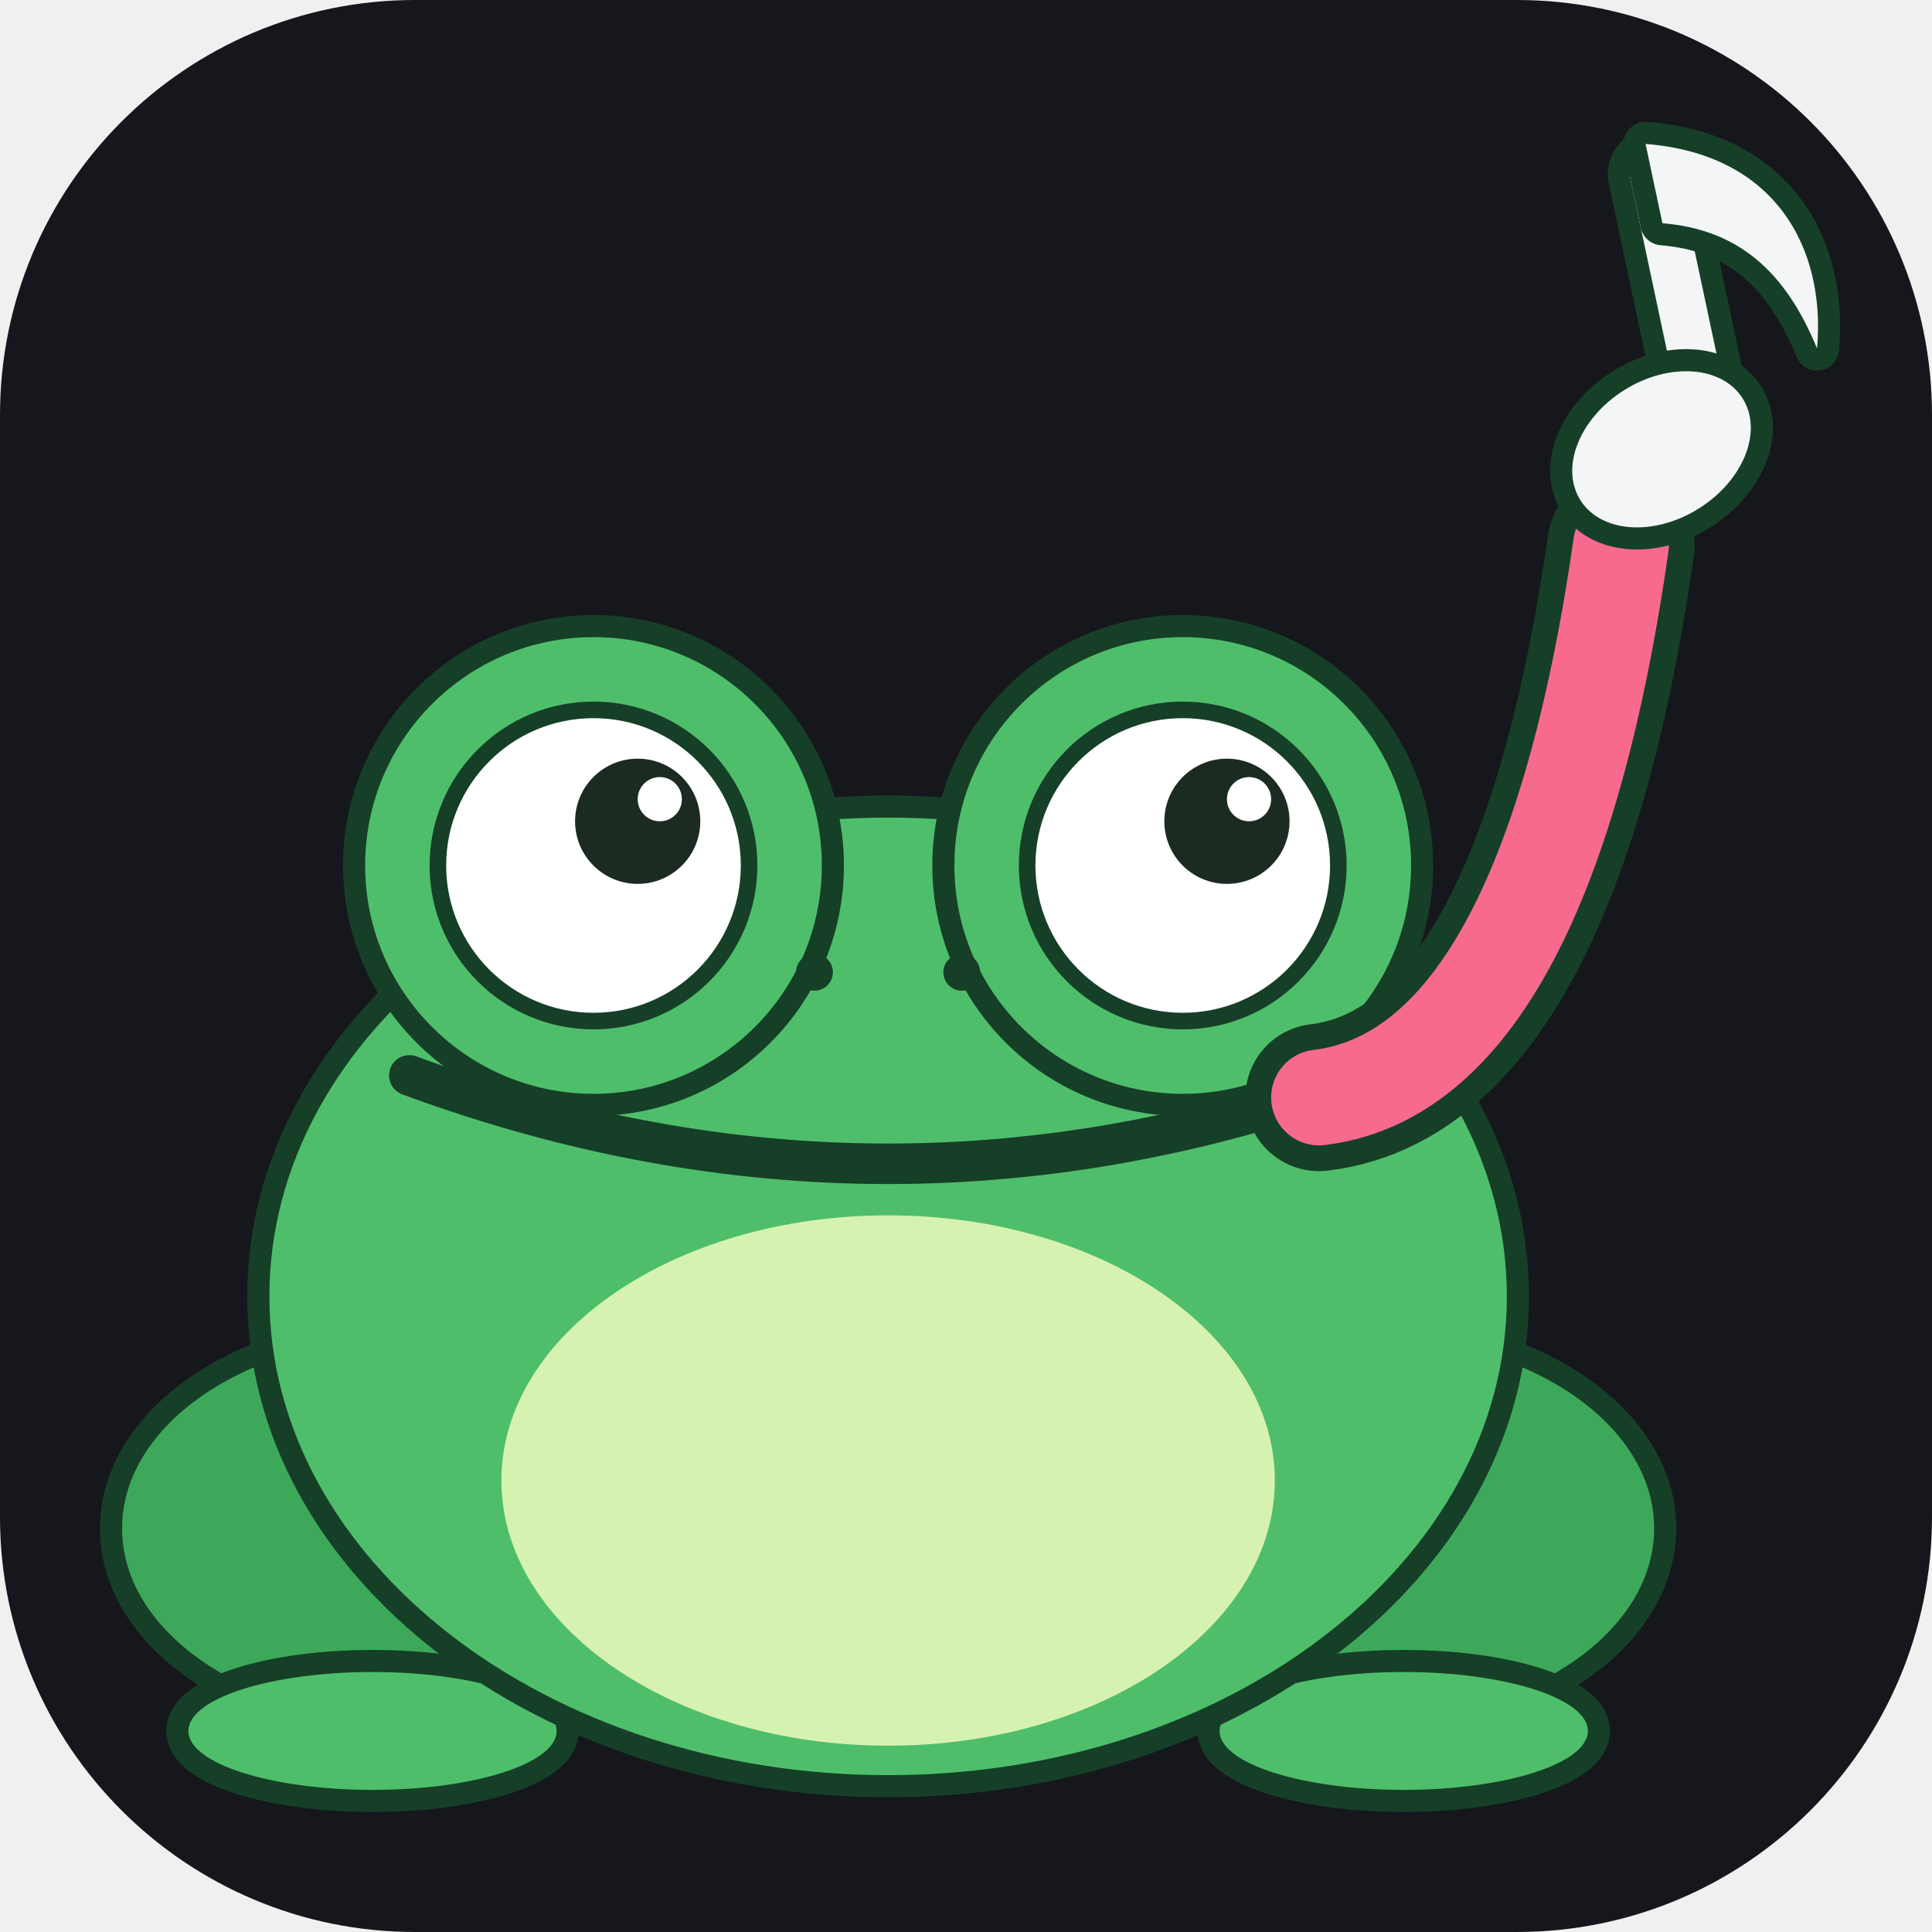
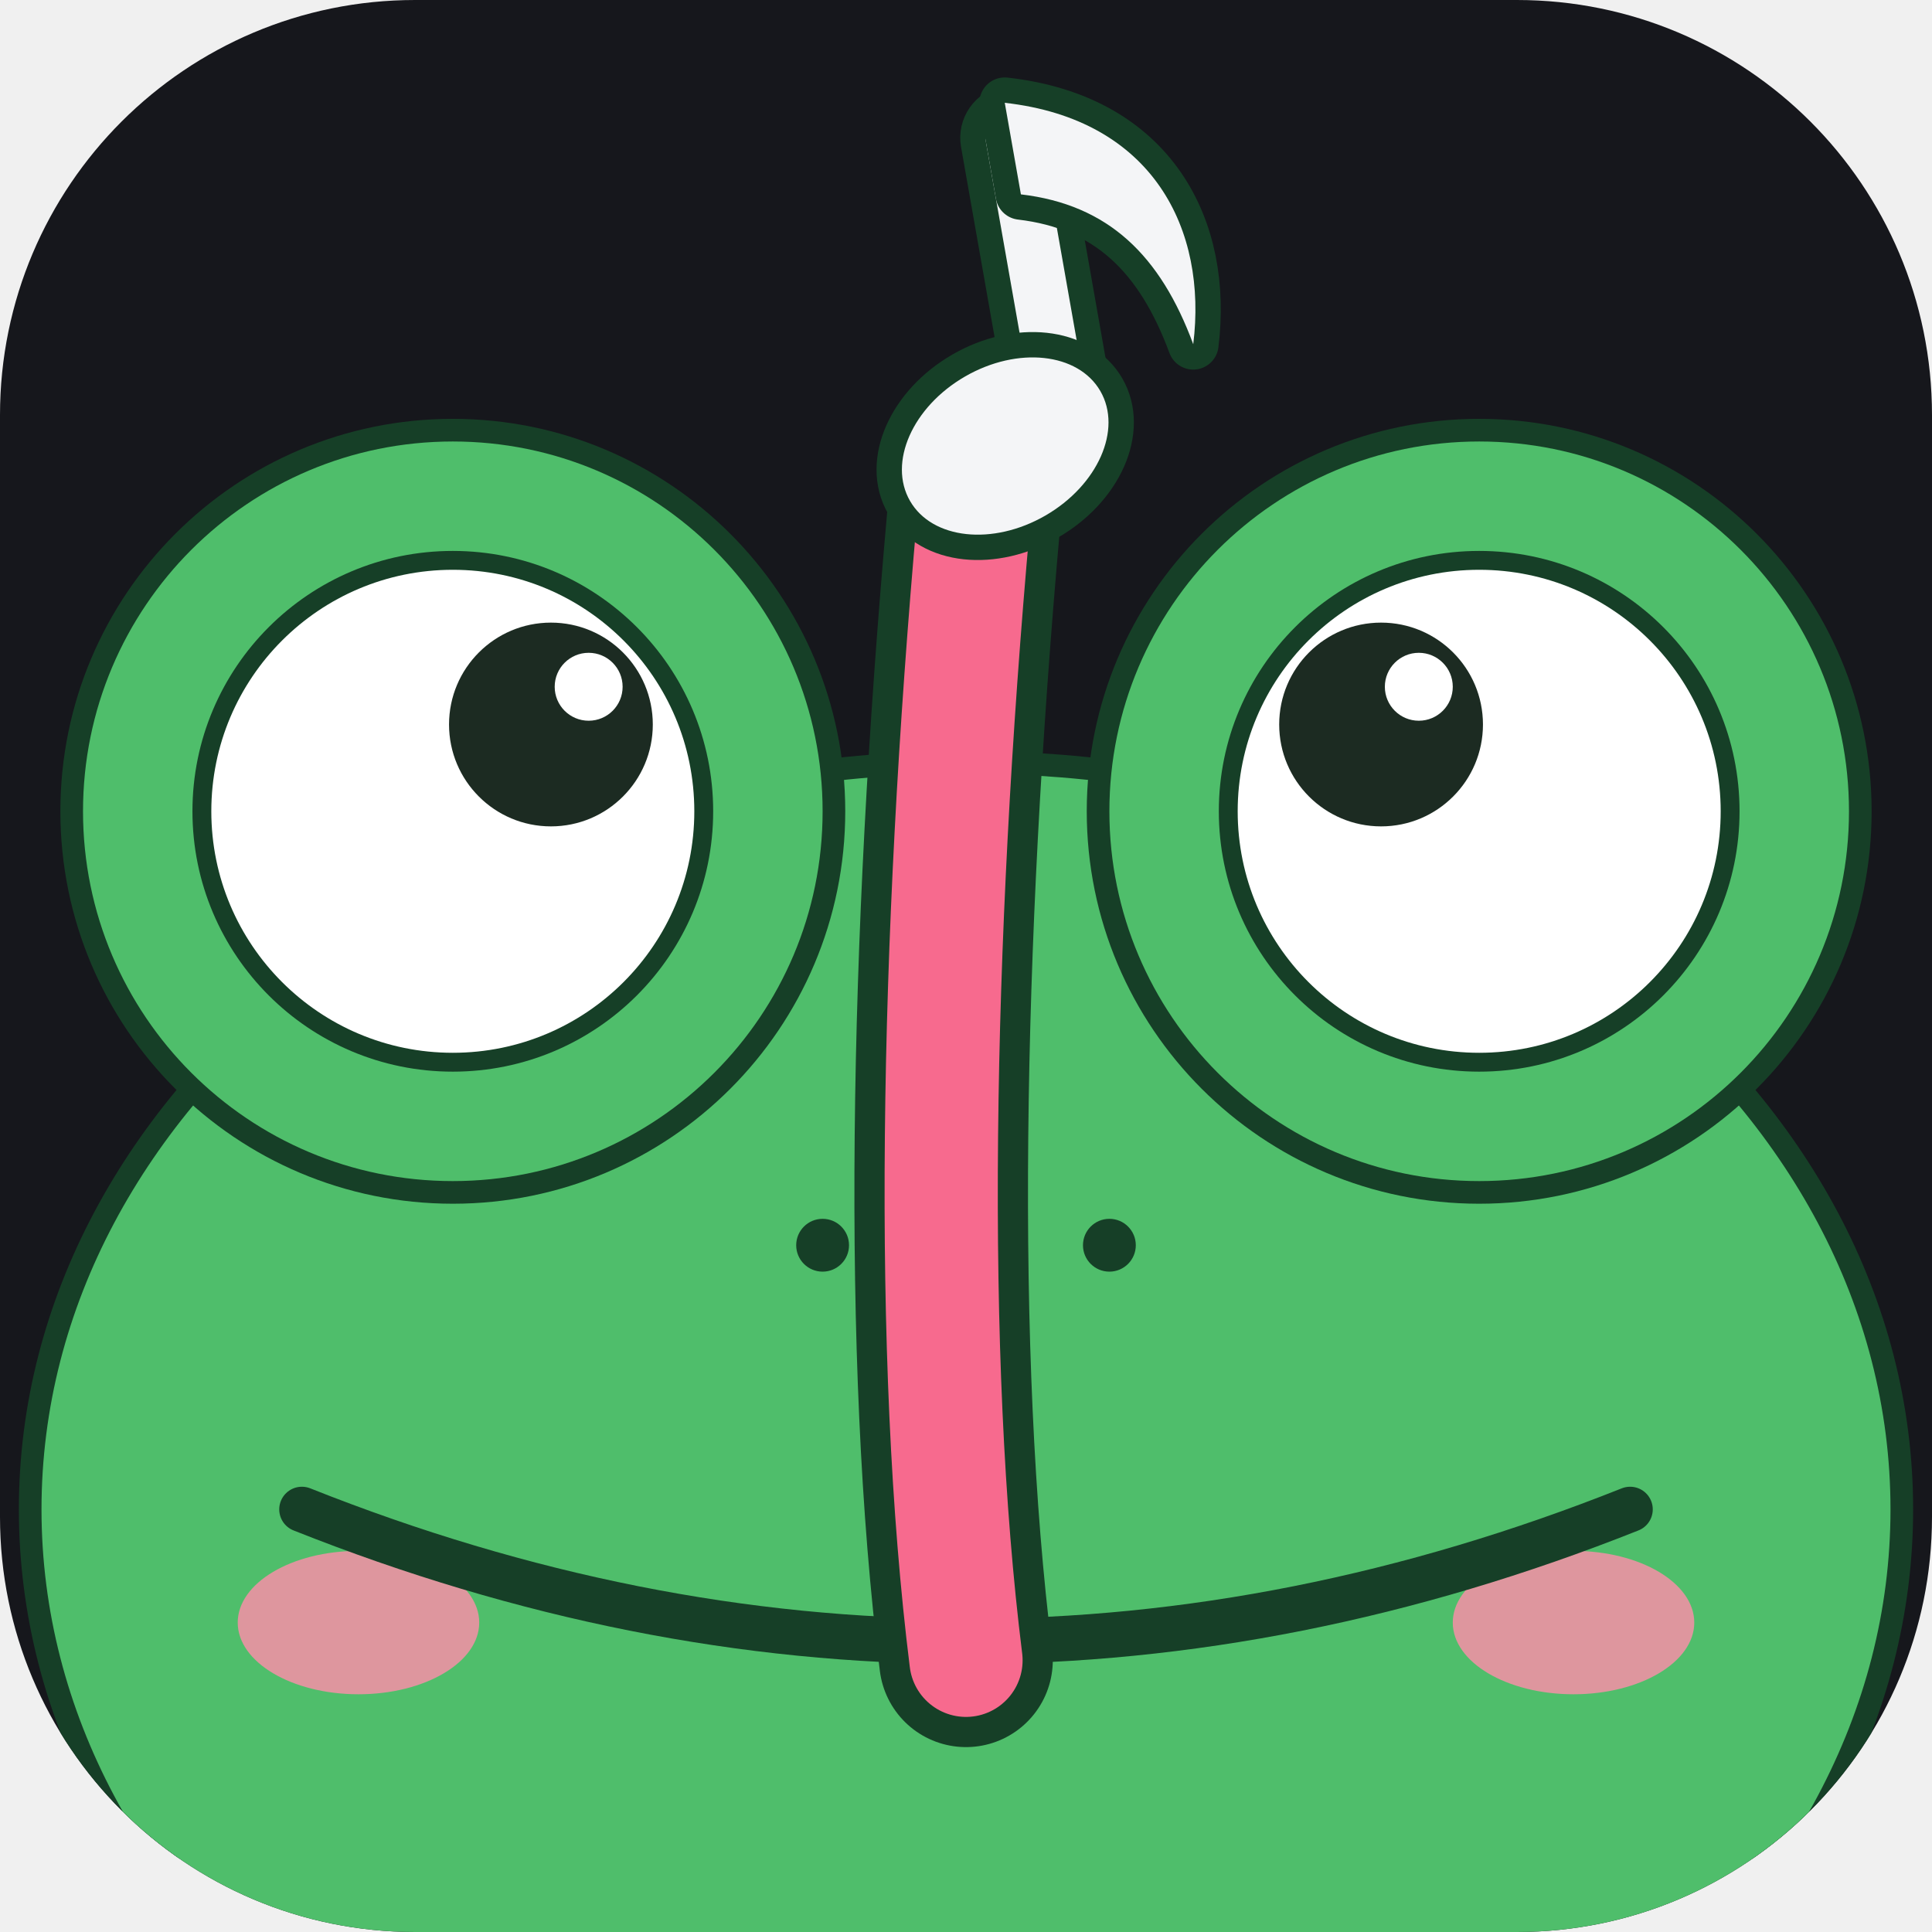
<svg xmlns="http://www.w3.org/2000/svg" viewBox="0 0 512 512">
+   <defs>
+     <clipPath id="tile">
+       <rect width="512" height="512" rx="110" />
+     </clipPath>
+   </defs>
  <rect width="512" height="512" rx="110" fill="#16171c" />
-   <g transform="translate(6,0) scale(0.976)">
+   <g clip-path="url(#tile)">
    <g stroke="#163f27" stroke-width="12" stroke-linejoin="round" style="paint-order:stroke">
-       <ellipse cx="105" cy="415" rx="78" ry="52" fill="#3da85a" />
-       <ellipse cx="365" cy="415" rx="78" ry="52" fill="#3da85a" />
-       <ellipse cx="95" cy="470" rx="50" ry="16" fill="#4fbe6b" />
-       <ellipse cx="375" cy="470" rx="50" ry="16" fill="#4fbe6b" />
-       <ellipse cx="235" cy="352" rx="168" ry="130" fill="#4fbe6b" />
-       <ellipse cx="235" cy="402" rx="105" ry="72" fill="#d6f2b0" stroke="none" />
-       <circle cx="155" cy="235" r="62" fill="#4fbe6b" />
-       <circle cx="315" cy="235" r="62" fill="#4fbe6b" />
-       <circle cx="155" cy="235" r="40" fill="#ffffff" stroke-width="9" />
-       <circle cx="315" cy="235" r="40" fill="#ffffff" stroke-width="9" />
-       <circle cx="167" cy="223" r="17" fill="#1c2b22" stroke="none" />
-       <circle cx="327" cy="223" r="17" fill="#1c2b22" stroke="none" />
-       <circle cx="173" cy="217" r="6" fill="#ffffff" stroke="none" />
-       <circle cx="333" cy="217" r="6" fill="#ffffff" stroke="none" />
-       <circle cx="215" cy="264" r="5" fill="#163f27" stroke="none" />
-       <circle cx="255" cy="264" r="5" fill="#163f27" stroke="none" />
-       <path d="M105 292 Q 235 340 365 292" fill="none" stroke-width="11" stroke-linecap="round" />
-       <ellipse cx="356" cy="297" rx="15" ry="10" fill="#163f27" stroke="none" transform="rotate(-24 356 297)" />
-       <path d="M352 298 C 402 292 424 218 434 148" fill="none" stroke="#163f27" stroke-width="40" stroke-linecap="round" />
-       <path d="M352 298 C 402 292 424 218 434 148" fill="none" stroke="#f76a8e" stroke-width="26" stroke-linecap="round" />
-       <g fill="#f4f5f7" transform="rotate(-12 445 122)">
-         <rect x="452" y="42" width="13" height="78" rx="6.5" />
-         <path d="M458 40 C 492 50 500 78 492 104 C 488 82 478 68 458 62 Z" />
-         <ellipse cx="445" cy="122" rx="26" ry="19" transform="rotate(-20 445 122)" />
+       <ellipse cx="256" cy="400" rx="245" ry="195" fill="#4fbe6b" />
+       <circle cx="120" cy="215" r="98" fill="#4fbe6b" />
+       <circle cx="392" cy="215" r="98" fill="#4fbe6b" />
+       <circle cx="120" cy="215" r="64" fill="#ffffff" stroke-width="10" />
+       <circle cx="392" cy="215" r="64" fill="#ffffff" stroke-width="10" />
+       <circle cx="146" cy="192" r="27" fill="#1c2b22" stroke="none" />
+       <circle cx="366" cy="192" r="27" fill="#1c2b22" stroke="none" />
+       <circle cx="156" cy="182" r="9" fill="#ffffff" stroke="none" />
+       <circle cx="376" cy="182" r="9" fill="#ffffff" stroke="none" />
+       <ellipse cx="95" cy="430" rx="32" ry="19" fill="#f78fa7" opacity=".85" stroke="none" />
+       <ellipse cx="417" cy="430" rx="32" ry="19" fill="#f78fa7" opacity=".85" stroke="none" />
+       <circle cx="218" cy="330" r="7" fill="#163f27" stroke="none" />
+       <circle cx="294" cy="330" r="7" fill="#163f27" stroke="none" />
+       <path d="M80 400 Q 256 470 432 400" fill="none" stroke-width="12" stroke-linecap="round" />
+       <ellipse cx="256" cy="438" rx="20" ry="13" fill="#163f27" stroke="none" />
+       <path d="M256 440 C 246 360 248 250 258 138" fill="none" stroke="#163f27" stroke-width="46" stroke-linecap="round" />
+       <path d="M256 440 C 246 360 248 250 258 138" fill="none" stroke="#f76a8e" stroke-width="30" stroke-linecap="round" />
+       <g fill="#f4f5f7" transform="rotate(-10 266 116) translate(266 116) scale(1.12) translate(-266 -116)">
+         <rect x="274" y="40" width="13" height="76" rx="6.5" />
+         <path d="M280 38 C 314 48 322 76 314 102 C 310 80 300 66 280 60 Z" />
+         <ellipse cx="266" cy="118" rx="26" ry="19" transform="rotate(-20 266 118)" />
      </g>
    </g>
  </g>
</svg>
